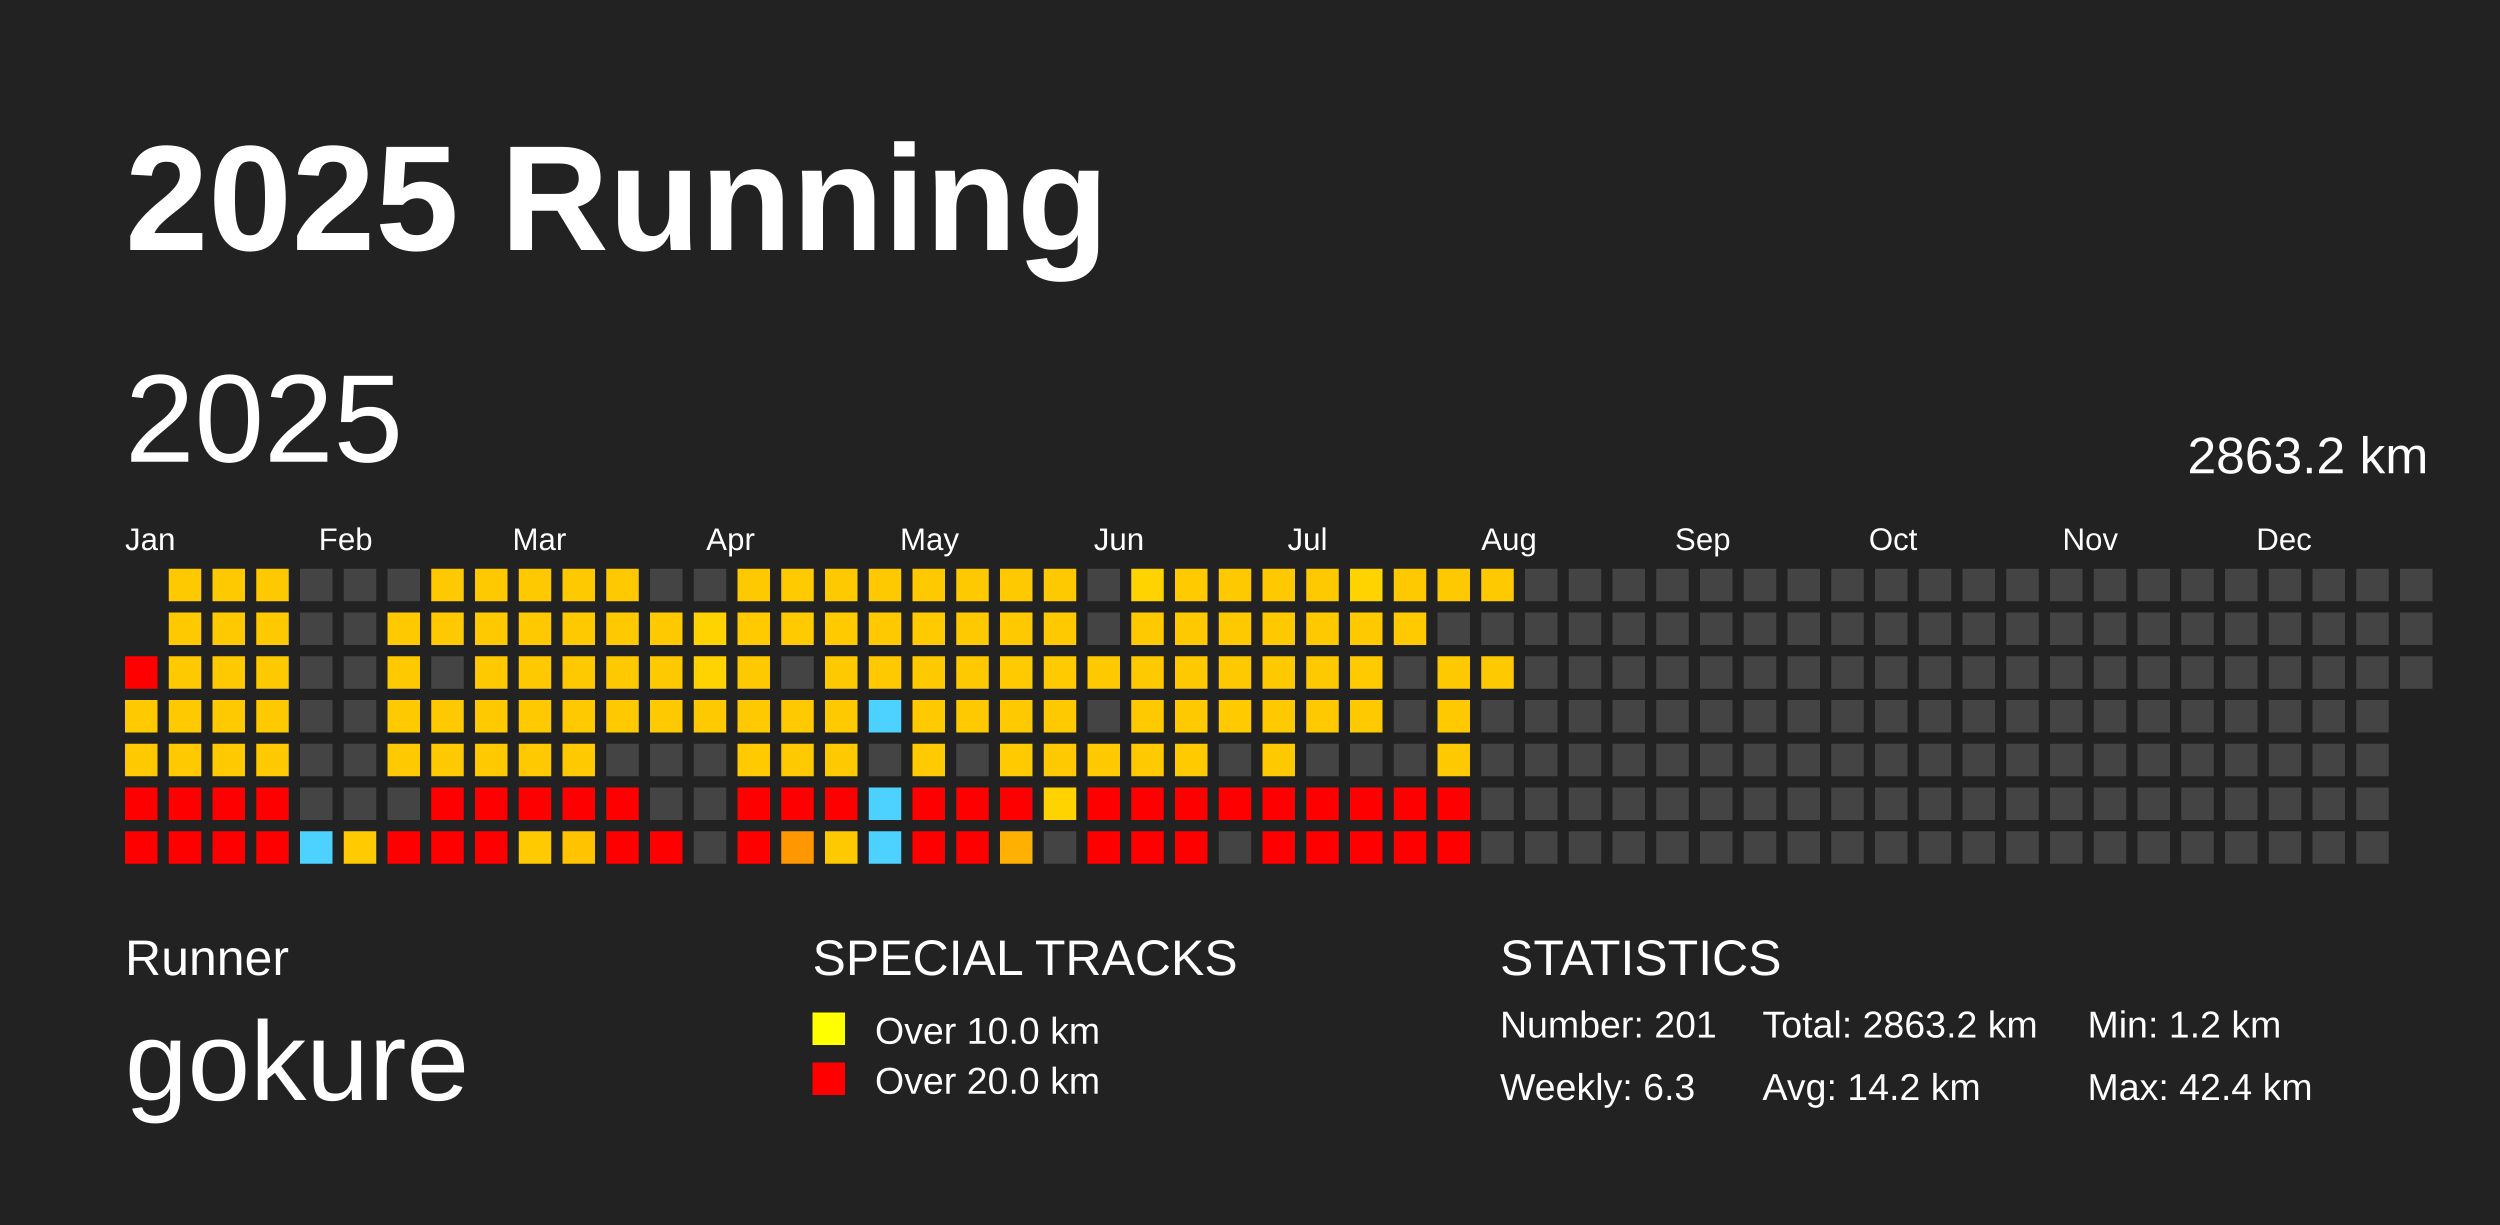
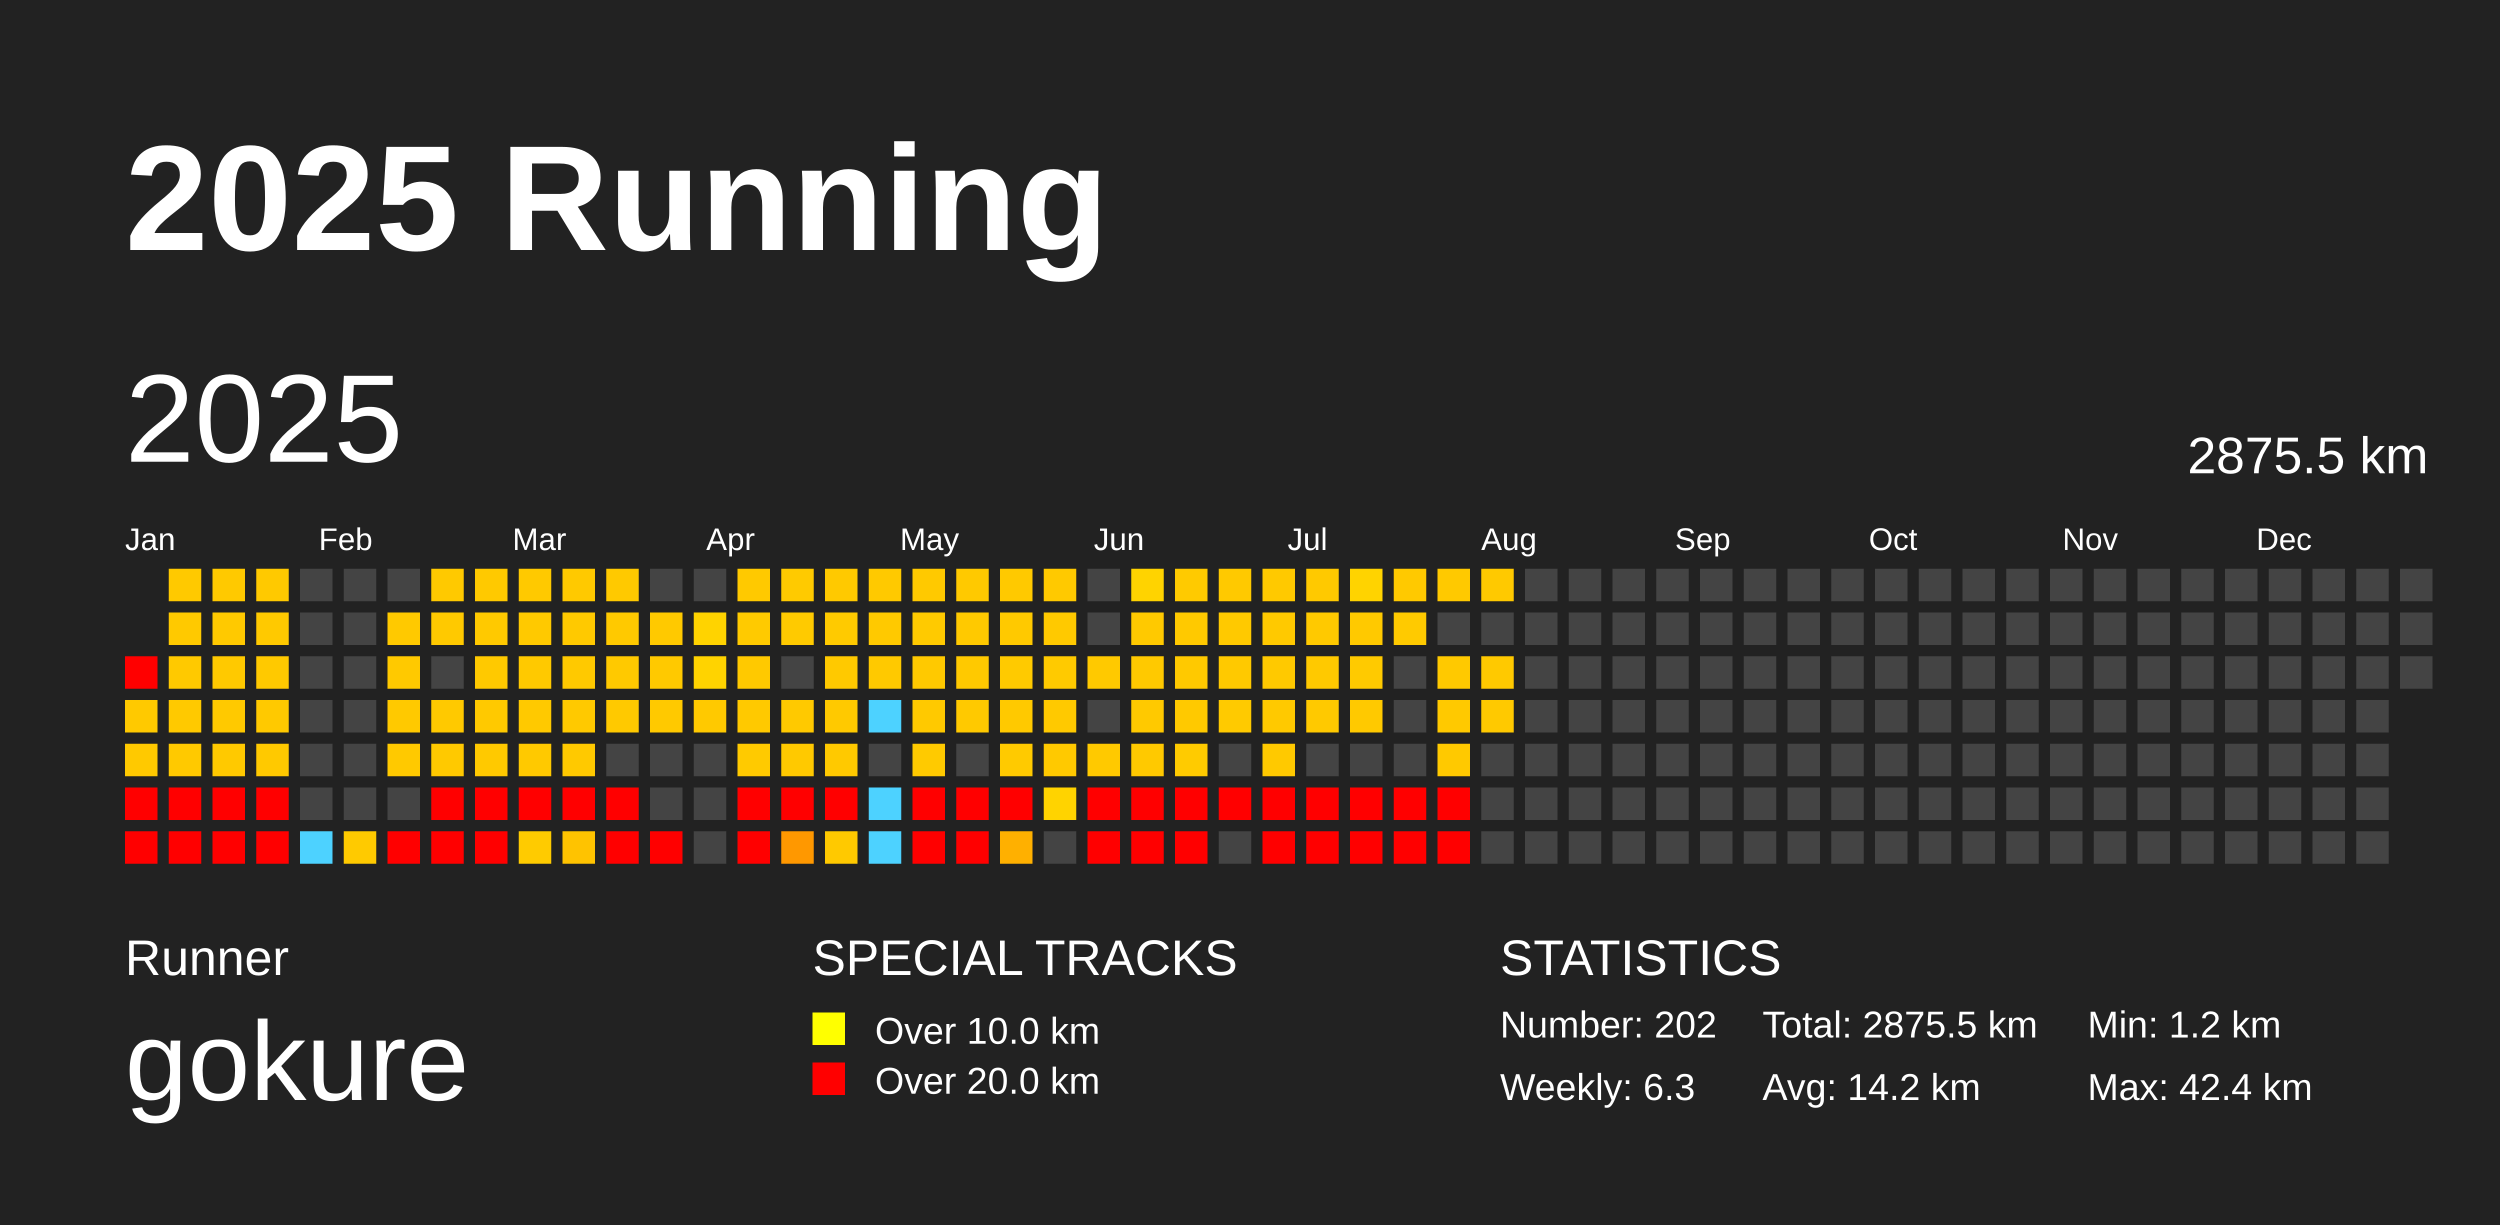
<svg xmlns="http://www.w3.org/2000/svg" baseProfile="full" height="98mm" version="1.1" viewBox="0,0,200,98" width="200mm">
  <defs />
  <rect fill="#222222" height="98" width="200" x="0" y="0" />
  <text fill="#FFFFFF" style="font-size:12px; font-family:Arial; font-weight:bold;" x="10" y="20">2025 Running</text>
  <text fill="#FFFFFF" style="font-size:4px; font-family:Arial" x="10" y="78">Runner</text>
  <text fill="#FFFFFF" style="font-size:9px; font-family:Arial" x="10" y="88">gokure</text>
  <text fill="#FFFFFF" style="font-size:4px; font-family:Arial" x="65" y="78">SPECIAL TRACKS</text>
  <rect fill="yellow" height="2.6" width="2.6" x="65" y="81" />
  <text fill="#FFFFFF" style="font-size:3px; font-family:Arial" x="70" y="83.5">Over 10.0 km</text>
  <rect fill="red" height="2.6" width="2.6" x="65" y="85" />
  <text fill="#FFFFFF" style="font-size:3px; font-family:Arial" x="70" y="87.5">Over 20.0 km</text>
  <text fill="#FFFFFF" style="font-size:4px; font-family:Arial" x="120" y="78">STATISTICS</text>
-   <text fill="#FFFFFF" style="font-size:3px; font-family:Arial" x="120" y="83">Number: 201</text>
+   <text fill="#FFFFFF" style="font-size:3px; font-family:Arial" x="120" y="83">Number: 202</text>
  <text fill="#FFFFFF" style="font-size:3px; font-family:Arial" x="120" y="88">Weekly: 6.3</text>
-   <text fill="#FFFFFF" style="font-size:3px; font-family:Arial" x="141" y="83">Total: 2863.2 km</text>
+   <text fill="#FFFFFF" style="font-size:3px; font-family:Arial" x="141" y="83">Total: 2875.5 km</text>
  <text fill="#FFFFFF" style="font-size:3px; font-family:Arial" x="141" y="88">Avg: 14.2 km</text>
  <text fill="#FFFFFF" style="font-size:3px; font-family:Arial" x="167" y="83">Min: 1.2 km</text>
  <text fill="#FFFFFF" style="font-size:3px; font-family:Arial" x="167" y="88">Max: 42.4 km</text>
  <text dominant-baseline="hanging" fill="#FFFFFF" style="font-size:10.0px; font-family:Arial;" x="10" y="30">2025</text>
-   <text dominant-baseline="hanging" fill="#FFFFFF" style="font-size:4.125px; font-family:Arial;" x="175" y="35">2863.2 km</text>
+   <text dominant-baseline="hanging" fill="#FFFFFF" style="font-size:4.125px; font-family:Arial;" x="175" y="35">2875.5 km</text>
  <text fill="#FFFFFF" style="font-size:2.5px; font-family:Arial" x="10.0" y="44">Jan</text>
  <text fill="#FFFFFF" style="font-size:2.5px; font-family:Arial" x="25.5" y="44">Feb</text>
  <text fill="#FFFFFF" style="font-size:2.5px; font-family:Arial" x="41.0" y="44">Mar</text>
  <text fill="#FFFFFF" style="font-size:2.5px; font-family:Arial" x="56.5" y="44">Apr</text>
  <text fill="#FFFFFF" style="font-size:2.5px; font-family:Arial" x="72.0" y="44">May</text>
  <text fill="#FFFFFF" style="font-size:2.5px; font-family:Arial" x="87.5" y="44">Jun</text>
  <text fill="#FFFFFF" style="font-size:2.5px; font-family:Arial" x="103.0" y="44">Jul</text>
  <text fill="#FFFFFF" style="font-size:2.5px; font-family:Arial" x="118.5" y="44">Aug</text>
  <text fill="#FFFFFF" style="font-size:2.5px; font-family:Arial" x="134.0" y="44">Sep</text>
  <text fill="#FFFFFF" style="font-size:2.5px; font-family:Arial" x="149.5" y="44">Oct</text>
  <text fill="#FFFFFF" style="font-size:2.5px; font-family:Arial" x="165.0" y="44">Nov</text>
  <text fill="#FFFFFF" style="font-size:2.5px; font-family:Arial" x="180.5" y="44">Dec</text>
  <rect fill="red" height="2.6" width="2.6" x="10.0" y="52.5" />
  <rect fill="#ffc900" height="2.6" width="2.6" x="10.0" y="56.0" />
  <rect fill="#ffc900" height="2.6" width="2.6" x="10.0" y="59.5" />
  <rect fill="red" height="2.6" width="2.6" x="10.0" y="63.0" />
  <rect fill="red" height="2.6" width="2.6" x="10.0" y="66.5" />
  <rect fill="#ffc900" height="2.6" width="2.6" x="13.5" y="45.5" />
  <rect fill="#ffc900" height="2.6" width="2.6" x="13.5" y="49.0" />
  <rect fill="#ffc900" height="2.6" width="2.6" x="13.5" y="52.5" />
  <rect fill="#ffc900" height="2.6" width="2.6" x="13.5" y="56.0" />
  <rect fill="#ffc900" height="2.6" width="2.6" x="13.5" y="59.5" />
  <rect fill="red" height="2.6" width="2.6" x="13.5" y="63.0" />
  <rect fill="red" height="2.6" width="2.6" x="13.5" y="66.5" />
  <rect fill="#ffc900" height="2.6" width="2.6" x="17.0" y="45.5" />
  <rect fill="#ffc900" height="2.6" width="2.6" x="17.0" y="49.0" />
  <rect fill="#ffc900" height="2.6" width="2.6" x="17.0" y="52.5" />
  <rect fill="#ffc900" height="2.6" width="2.6" x="17.0" y="56.0" />
  <rect fill="#ffc900" height="2.6" width="2.6" x="17.0" y="59.5" />
  <rect fill="red" height="2.6" width="2.6" x="17.0" y="63.0" />
  <rect fill="red" height="2.6" width="2.6" x="17.0" y="66.5" />
  <rect fill="#ffc900" height="2.6" width="2.6" x="20.5" y="45.5" />
  <rect fill="#ffc900" height="2.6" width="2.6" x="20.5" y="49.0" />
  <rect fill="#ffc900" height="2.6" width="2.6" x="20.5" y="52.5" />
  <rect fill="#ffc900" height="2.6" width="2.6" x="20.5" y="56.0" />
  <rect fill="#ffc900" height="2.6" width="2.6" x="20.5" y="59.5" />
  <rect fill="red" height="2.6" width="2.6" x="20.5" y="63.0" />
  <rect fill="red" height="2.6" width="2.6" x="20.5" y="66.5" />
  <rect fill="#444444" height="2.6" width="2.6" x="24.0" y="45.5" />
  <rect fill="#444444" height="2.6" width="2.6" x="24.0" y="49.0" />
  <rect fill="#444444" height="2.6" width="2.6" x="24.0" y="52.5" />
  <rect fill="#444444" height="2.6" width="2.6" x="24.0" y="56.0" />
  <rect fill="#444444" height="2.6" width="2.6" x="24.0" y="59.5" />
  <rect fill="#444444" height="2.6" width="2.6" x="24.0" y="63.0" />
  <rect fill="#4dd2ff" height="2.6" width="2.6" x="24.0" y="66.5" />
  <rect fill="#444444" height="2.6" width="2.6" x="27.5" y="45.5" />
  <rect fill="#444444" height="2.6" width="2.6" x="27.5" y="49.0" />
  <rect fill="#444444" height="2.6" width="2.6" x="27.5" y="52.5" />
  <rect fill="#444444" height="2.6" width="2.6" x="27.5" y="56.0" />
  <rect fill="#444444" height="2.6" width="2.6" x="27.5" y="59.5" />
  <rect fill="#444444" height="2.6" width="2.6" x="27.5" y="63.0" />
  <rect fill="#ffca00" height="2.6" width="2.6" x="27.5" y="66.5" />
  <rect fill="#444444" height="2.6" width="2.6" x="31.0" y="45.5" />
  <rect fill="#ffc900" height="2.6" width="2.6" x="31.0" y="49.0" />
  <rect fill="#ffc900" height="2.6" width="2.6" x="31.0" y="52.5" />
  <rect fill="#ffc900" height="2.6" width="2.6" x="31.0" y="56.0" />
  <rect fill="#ffc900" height="2.6" width="2.6" x="31.0" y="59.5" />
  <rect fill="#444444" height="2.6" width="2.6" x="31.0" y="63.0" />
  <rect fill="red" height="2.6" width="2.6" x="31.0" y="66.5" />
  <rect fill="#ffc900" height="2.6" width="2.6" x="34.5" y="45.5" />
  <rect fill="#ffc900" height="2.6" width="2.6" x="34.5" y="49.0" />
  <rect fill="#444444" height="2.6" width="2.6" x="34.5" y="52.5" />
  <rect fill="#ffc900" height="2.6" width="2.6" x="34.5" y="56.0" />
  <rect fill="#ffc900" height="2.6" width="2.6" x="34.5" y="59.5" />
  <rect fill="red" height="2.6" width="2.6" x="34.5" y="63.0" />
  <rect fill="red" height="2.6" width="2.6" x="34.5" y="66.5" />
  <rect fill="#ffc900" height="2.6" width="2.6" x="38.0" y="45.5" />
  <rect fill="#ffc900" height="2.6" width="2.6" x="38.0" y="49.0" />
  <rect fill="#ffc900" height="2.6" width="2.6" x="38.0" y="52.5" />
  <rect fill="#ffc900" height="2.6" width="2.6" x="38.0" y="56.0" />
  <rect fill="#ffc900" height="2.6" width="2.6" x="38.0" y="59.5" />
  <rect fill="red" height="2.6" width="2.6" x="38.0" y="63.0" />
  <rect fill="red" height="2.6" width="2.6" x="38.0" y="66.5" />
  <rect fill="#ffc900" height="2.6" width="2.6" x="41.5" y="45.5" />
  <rect fill="#ffc900" height="2.6" width="2.6" x="41.5" y="49.0" />
  <rect fill="#ffc900" height="2.6" width="2.6" x="41.5" y="52.5" />
  <rect fill="#ffc900" height="2.6" width="2.6" x="41.5" y="56.0" />
  <rect fill="#ffc900" height="2.6" width="2.6" x="41.5" y="59.5" />
  <rect fill="red" height="2.6" width="2.6" x="41.5" y="63.0" />
  <rect fill="#ffcb00" height="2.6" width="2.6" x="41.5" y="66.5" />
  <rect fill="#ffc900" height="2.6" width="2.6" x="45.0" y="45.5" />
  <rect fill="#ffc900" height="2.6" width="2.6" x="45.0" y="49.0" />
  <rect fill="#ffc900" height="2.6" width="2.6" x="45.0" y="52.5" />
  <rect fill="#ffc900" height="2.6" width="2.6" x="45.0" y="56.0" />
  <rect fill="#ffc900" height="2.6" width="2.6" x="45.0" y="59.5" />
  <rect fill="red" height="2.6" width="2.6" x="45.0" y="63.0" />
  <rect fill="#ffc300" height="2.6" width="2.6" x="45.0" y="66.5" />
  <rect fill="#ffc900" height="2.6" width="2.6" x="48.5" y="45.5" />
  <rect fill="#ffc900" height="2.6" width="2.6" x="48.5" y="49.0" />
  <rect fill="#ffc900" height="2.6" width="2.6" x="48.5" y="52.5" />
  <rect fill="#ffc900" height="2.6" width="2.6" x="48.5" y="56.0" />
  <rect fill="#444444" height="2.6" width="2.6" x="48.5" y="59.5" />
  <rect fill="red" height="2.6" width="2.6" x="48.5" y="63.0" />
  <rect fill="red" height="2.6" width="2.6" x="48.5" y="66.5" />
  <rect fill="#444444" height="2.6" width="2.6" x="52.0" y="45.5" />
  <rect fill="#ffc900" height="2.6" width="2.6" x="52.0" y="49.0" />
  <rect fill="#ffc900" height="2.6" width="2.6" x="52.0" y="52.5" />
  <rect fill="#ffc900" height="2.6" width="2.6" x="52.0" y="56.0" />
  <rect fill="#444444" height="2.6" width="2.6" x="52.0" y="59.5" />
  <rect fill="#444444" height="2.6" width="2.6" x="52.0" y="63.0" />
  <rect fill="red" height="2.6" width="2.6" x="52.0" y="66.5" />
  <rect fill="#444444" height="2.6" width="2.6" x="55.5" y="45.5" />
  <rect fill="#ffd300" height="2.6" width="2.6" x="55.5" y="49.0" />
  <rect fill="#ffd300" height="2.6" width="2.6" x="55.5" y="52.5" />
  <rect fill="#ffc900" height="2.6" width="2.6" x="55.5" y="56.0" />
  <rect fill="#444444" height="2.6" width="2.6" x="55.5" y="59.5" />
  <rect fill="#444444" height="2.6" width="2.6" x="55.5" y="63.0" />
  <rect fill="#444444" height="2.6" width="2.6" x="55.5" y="66.5" />
  <rect fill="#ffc900" height="2.6" width="2.6" x="59.0" y="45.5" />
  <rect fill="#ffca00" height="2.6" width="2.6" x="59.0" y="49.0" />
  <rect fill="#ffc900" height="2.6" width="2.6" x="59.0" y="52.5" />
  <rect fill="#ffc900" height="2.6" width="2.6" x="59.0" y="56.0" />
  <rect fill="#ffca00" height="2.6" width="2.6" x="59.0" y="59.5" />
  <rect fill="red" height="2.6" width="2.6" x="59.0" y="63.0" />
  <rect fill="red" height="2.6" width="2.6" x="59.0" y="66.5" />
  <rect fill="#ffca00" height="2.6" width="2.6" x="62.5" y="45.5" />
  <rect fill="#ffca00" height="2.6" width="2.6" x="62.5" y="49.0" />
  <rect fill="#444444" height="2.6" width="2.6" x="62.5" y="52.5" />
  <rect fill="#ffc900" height="2.6" width="2.6" x="62.5" y="56.0" />
  <rect fill="#ffc900" height="2.6" width="2.6" x="62.5" y="59.5" />
  <rect fill="red" height="2.6" width="2.6" x="62.5" y="63.0" />
  <rect fill="#ff9800" height="2.6" width="2.6" x="62.5" y="66.5" />
  <rect fill="#ffc900" height="2.6" width="2.6" x="66.0" y="45.5" />
  <rect fill="#ffca00" height="2.6" width="2.6" x="66.0" y="49.0" />
  <rect fill="#ffc900" height="2.6" width="2.6" x="66.0" y="52.5" />
  <rect fill="#ffc900" height="2.6" width="2.6" x="66.0" y="56.0" />
  <rect fill="#ffc900" height="2.6" width="2.6" x="66.0" y="59.5" />
  <rect fill="red" height="2.6" width="2.6" x="66.0" y="63.0" />
  <rect fill="#ffc900" height="2.6" width="2.6" x="66.0" y="66.5" />
  <rect fill="#ffc900" height="2.6" width="2.6" x="69.5" y="45.5" />
  <rect fill="#ffc900" height="2.6" width="2.6" x="69.5" y="49.0" />
  <rect fill="#ffc900" height="2.6" width="2.6" x="69.5" y="52.5" />
  <rect fill="#4dd2ff" height="2.6" width="2.6" x="69.5" y="56.0" />
  <rect fill="#444444" height="2.6" width="2.6" x="69.5" y="59.5" />
  <rect fill="#4dd2ff" height="2.6" width="2.6" x="69.5" y="63.0" />
  <rect fill="#4dd2ff" height="2.6" width="2.6" x="69.5" y="66.5" />
  <rect fill="#ffc900" height="2.6" width="2.6" x="73.0" y="45.5" />
  <rect fill="#ffca00" height="2.6" width="2.6" x="73.0" y="49.0" />
  <rect fill="#ffc900" height="2.6" width="2.6" x="73.0" y="52.5" />
  <rect fill="#ffc900" height="2.6" width="2.6" x="73.0" y="56.0" />
  <rect fill="#ffca00" height="2.6" width="2.6" x="73.0" y="59.5" />
  <rect fill="red" height="2.6" width="2.6" x="73.0" y="63.0" />
  <rect fill="red" height="2.6" width="2.6" x="73.0" y="66.5" />
  <rect fill="#ffc900" height="2.6" width="2.6" x="76.5" y="45.5" />
  <rect fill="#ffc900" height="2.6" width="2.6" x="76.5" y="49.0" />
  <rect fill="#ffc900" height="2.6" width="2.6" x="76.5" y="52.5" />
  <rect fill="#ffc900" height="2.6" width="2.6" x="76.5" y="56.0" />
  <rect fill="#444444" height="2.6" width="2.6" x="76.5" y="59.5" />
  <rect fill="red" height="2.6" width="2.6" x="76.5" y="63.0" />
  <rect fill="red" height="2.6" width="2.6" x="76.5" y="66.5" />
  <rect fill="#ffc900" height="2.6" width="2.6" x="80.0" y="45.5" />
  <rect fill="#ffc900" height="2.6" width="2.6" x="80.0" y="49.0" />
  <rect fill="#ffca00" height="2.6" width="2.6" x="80.0" y="52.5" />
  <rect fill="#ffc900" height="2.6" width="2.6" x="80.0" y="56.0" />
  <rect fill="#ffca00" height="2.6" width="2.6" x="80.0" y="59.5" />
  <rect fill="red" height="2.6" width="2.6" x="80.0" y="63.0" />
  <rect fill="#ffb000" height="2.6" width="2.6" x="80.0" y="66.5" />
  <rect fill="#ffc900" height="2.6" width="2.6" x="83.5" y="45.5" />
  <rect fill="#ffc900" height="2.6" width="2.6" x="83.5" y="49.0" />
  <rect fill="#ffca00" height="2.6" width="2.6" x="83.5" y="52.5" />
  <rect fill="#ffc900" height="2.6" width="2.6" x="83.5" y="56.0" />
  <rect fill="#ffc900" height="2.6" width="2.6" x="83.5" y="59.5" />
  <rect fill="#ffd300" height="2.6" width="2.6" x="83.5" y="63.0" />
  <rect fill="#444444" height="2.6" width="2.6" x="83.5" y="66.5" />
  <rect fill="#444444" height="2.6" width="2.6" x="87.0" y="45.5" />
  <rect fill="#444444" height="2.6" width="2.6" x="87.0" y="49.0" />
  <rect fill="#ffc900" height="2.6" width="2.6" x="87.0" y="52.5" />
  <rect fill="#444444" height="2.6" width="2.6" x="87.0" y="56.0" />
  <rect fill="#ffc900" height="2.6" width="2.6" x="87.0" y="59.5" />
  <rect fill="red" height="2.6" width="2.6" x="87.0" y="63.0" />
  <rect fill="red" height="2.6" width="2.6" x="87.0" y="66.5" />
  <rect fill="#ffd300" height="2.6" width="2.6" x="90.5" y="45.5" />
  <rect fill="#ffc900" height="2.6" width="2.6" x="90.5" y="49.0" />
  <rect fill="#ffc900" height="2.6" width="2.6" x="90.5" y="52.5" />
  <rect fill="#ffc900" height="2.6" width="2.6" x="90.5" y="56.0" />
  <rect fill="#ffc900" height="2.6" width="2.6" x="90.5" y="59.5" />
  <rect fill="red" height="2.6" width="2.6" x="90.5" y="63.0" />
  <rect fill="red" height="2.6" width="2.6" x="90.5" y="66.5" />
  <rect fill="#ffca00" height="2.6" width="2.6" x="94.0" y="45.5" />
  <rect fill="#ffc900" height="2.6" width="2.6" x="94.0" y="49.0" />
  <rect fill="#ffc900" height="2.6" width="2.6" x="94.0" y="52.5" />
  <rect fill="#ffc900" height="2.6" width="2.6" x="94.0" y="56.0" />
  <rect fill="#ffcb00" height="2.6" width="2.6" x="94.0" y="59.5" />
  <rect fill="red" height="2.6" width="2.6" x="94.0" y="63.0" />
  <rect fill="red" height="2.6" width="2.6" x="94.0" y="66.5" />
  <rect fill="#ffc900" height="2.6" width="2.6" x="97.5" y="45.5" />
  <rect fill="#ffc900" height="2.6" width="2.6" x="97.5" y="49.0" />
  <rect fill="#ffc900" height="2.6" width="2.6" x="97.5" y="52.5" />
  <rect fill="#ffca00" height="2.6" width="2.6" x="97.5" y="56.0" />
  <rect fill="#444444" height="2.6" width="2.6" x="97.5" y="59.5" />
  <rect fill="red" height="2.6" width="2.6" x="97.5" y="63.0" />
  <rect fill="#444444" height="2.6" width="2.6" x="97.5" y="66.5" />
  <rect fill="#ffc900" height="2.6" width="2.6" x="101.0" y="45.5" />
  <rect fill="#ffc900" height="2.6" width="2.6" x="101.0" y="49.0" />
  <rect fill="#ffc900" height="2.6" width="2.6" x="101.0" y="52.5" />
  <rect fill="#ffc900" height="2.6" width="2.6" x="101.0" y="56.0" />
  <rect fill="#ffc900" height="2.6" width="2.6" x="101.0" y="59.5" />
  <rect fill="red" height="2.6" width="2.6" x="101.0" y="63.0" />
  <rect fill="red" height="2.6" width="2.6" x="101.0" y="66.5" />
  <rect fill="#ffc900" height="2.6" width="2.6" x="104.5" y="45.5" />
  <rect fill="#ffc900" height="2.6" width="2.6" x="104.5" y="49.0" />
  <rect fill="#ffc900" height="2.6" width="2.6" x="104.5" y="52.5" />
  <rect fill="#ffc900" height="2.6" width="2.6" x="104.5" y="56.0" />
  <rect fill="#444444" height="2.6" width="2.6" x="104.5" y="59.5" />
  <rect fill="red" height="2.6" width="2.6" x="104.5" y="63.0" />
  <rect fill="red" height="2.6" width="2.6" x="104.5" y="66.5" />
  <rect fill="#ffd300" height="2.6" width="2.6" x="108.0" y="45.5" />
  <rect fill="#ffc900" height="2.6" width="2.6" x="108.0" y="49.0" />
  <rect fill="#ffca00" height="2.6" width="2.6" x="108.0" y="52.5" />
  <rect fill="#ffc900" height="2.6" width="2.6" x="108.0" y="56.0" />
  <rect fill="#444444" height="2.6" width="2.6" x="108.0" y="59.5" />
  <rect fill="red" height="2.6" width="2.6" x="108.0" y="63.0" />
  <rect fill="red" height="2.6" width="2.6" x="108.0" y="66.5" />
  <rect fill="#ffc900" height="2.6" width="2.6" x="111.5" y="45.5" />
  <rect fill="#ffca00" height="2.6" width="2.6" x="111.5" y="49.0" />
  <rect fill="#444444" height="2.6" width="2.6" x="111.5" y="52.5" />
  <rect fill="#444444" height="2.6" width="2.6" x="111.5" y="56.0" />
  <rect fill="#444444" height="2.6" width="2.6" x="111.5" y="59.5" />
  <rect fill="red" height="2.6" width="2.6" x="111.5" y="63.0" />
  <rect fill="red" height="2.6" width="2.6" x="111.5" y="66.5" />
  <rect fill="#ffc900" height="2.6" width="2.6" x="115.0" y="45.5" />
  <rect fill="#444444" height="2.6" width="2.6" x="115.0" y="49.0" />
  <rect fill="#ffc900" height="2.6" width="2.6" x="115.0" y="52.5" />
  <rect fill="#ffc900" height="2.6" width="2.6" x="115.0" y="56.0" />
  <rect fill="#ffc900" height="2.6" width="2.6" x="115.0" y="59.5" />
  <rect fill="red" height="2.6" width="2.6" x="115.0" y="63.0" />
  <rect fill="red" height="2.6" width="2.6" x="115.0" y="66.5" />
  <rect fill="#ffc900" height="2.6" width="2.6" x="118.5" y="45.5" />
  <rect fill="#444444" height="2.6" width="2.6" x="118.5" y="49.0" />
  <rect fill="#ffc900" height="2.6" width="2.6" x="118.5" y="52.5" />
-   <rect fill="#444444" height="2.6" width="2.6" x="118.5" y="56.0" />
+   <rect fill="#ffc900" height="2.6" width="2.6" x="118.5" y="56.0" />
  <rect fill="#444444" height="2.6" width="2.6" x="118.5" y="59.5" />
  <rect fill="#444444" height="2.6" width="2.6" x="118.5" y="63.0" />
  <rect fill="#444444" height="2.6" width="2.6" x="118.5" y="66.5" />
  <rect fill="#444444" height="2.6" width="2.6" x="122.0" y="45.5" />
  <rect fill="#444444" height="2.6" width="2.6" x="122.0" y="49.0" />
  <rect fill="#444444" height="2.6" width="2.6" x="122.0" y="52.5" />
  <rect fill="#444444" height="2.6" width="2.6" x="122.0" y="56.0" />
  <rect fill="#444444" height="2.6" width="2.6" x="122.0" y="59.5" />
  <rect fill="#444444" height="2.6" width="2.6" x="122.0" y="63.0" />
  <rect fill="#444444" height="2.6" width="2.6" x="122.0" y="66.5" />
  <rect fill="#444444" height="2.6" width="2.6" x="125.5" y="45.5" />
  <rect fill="#444444" height="2.6" width="2.6" x="125.5" y="49.0" />
  <rect fill="#444444" height="2.6" width="2.6" x="125.5" y="52.5" />
  <rect fill="#444444" height="2.6" width="2.6" x="125.5" y="56.0" />
  <rect fill="#444444" height="2.6" width="2.6" x="125.5" y="59.5" />
  <rect fill="#444444" height="2.6" width="2.6" x="125.5" y="63.0" />
  <rect fill="#444444" height="2.6" width="2.6" x="125.5" y="66.5" />
  <rect fill="#444444" height="2.6" width="2.6" x="129.0" y="45.5" />
  <rect fill="#444444" height="2.6" width="2.6" x="129.0" y="49.0" />
  <rect fill="#444444" height="2.6" width="2.6" x="129.0" y="52.5" />
  <rect fill="#444444" height="2.6" width="2.6" x="129.0" y="56.0" />
  <rect fill="#444444" height="2.6" width="2.6" x="129.0" y="59.5" />
  <rect fill="#444444" height="2.6" width="2.6" x="129.0" y="63.0" />
  <rect fill="#444444" height="2.6" width="2.6" x="129.0" y="66.5" />
  <rect fill="#444444" height="2.6" width="2.6" x="132.5" y="45.5" />
  <rect fill="#444444" height="2.6" width="2.6" x="132.5" y="49.0" />
  <rect fill="#444444" height="2.6" width="2.6" x="132.5" y="52.5" />
  <rect fill="#444444" height="2.6" width="2.6" x="132.5" y="56.0" />
  <rect fill="#444444" height="2.6" width="2.6" x="132.5" y="59.5" />
  <rect fill="#444444" height="2.6" width="2.6" x="132.5" y="63.0" />
  <rect fill="#444444" height="2.6" width="2.6" x="132.5" y="66.5" />
  <rect fill="#444444" height="2.6" width="2.6" x="136.0" y="45.5" />
  <rect fill="#444444" height="2.6" width="2.6" x="136.0" y="49.0" />
  <rect fill="#444444" height="2.6" width="2.6" x="136.0" y="52.5" />
  <rect fill="#444444" height="2.6" width="2.6" x="136.0" y="56.0" />
  <rect fill="#444444" height="2.6" width="2.6" x="136.0" y="59.5" />
  <rect fill="#444444" height="2.6" width="2.6" x="136.0" y="63.0" />
  <rect fill="#444444" height="2.6" width="2.6" x="136.0" y="66.5" />
  <rect fill="#444444" height="2.6" width="2.6" x="139.5" y="45.5" />
  <rect fill="#444444" height="2.6" width="2.6" x="139.5" y="49.0" />
  <rect fill="#444444" height="2.6" width="2.6" x="139.5" y="52.5" />
  <rect fill="#444444" height="2.6" width="2.6" x="139.5" y="56.0" />
  <rect fill="#444444" height="2.6" width="2.6" x="139.5" y="59.5" />
  <rect fill="#444444" height="2.6" width="2.6" x="139.5" y="63.0" />
  <rect fill="#444444" height="2.6" width="2.6" x="139.5" y="66.5" />
  <rect fill="#444444" height="2.6" width="2.6" x="143.0" y="45.5" />
  <rect fill="#444444" height="2.6" width="2.6" x="143.0" y="49.0" />
  <rect fill="#444444" height="2.6" width="2.6" x="143.0" y="52.5" />
  <rect fill="#444444" height="2.6" width="2.6" x="143.0" y="56.0" />
  <rect fill="#444444" height="2.6" width="2.6" x="143.0" y="59.5" />
  <rect fill="#444444" height="2.6" width="2.6" x="143.0" y="63.0" />
  <rect fill="#444444" height="2.6" width="2.6" x="143.0" y="66.5" />
  <rect fill="#444444" height="2.6" width="2.6" x="146.5" y="45.5" />
  <rect fill="#444444" height="2.6" width="2.6" x="146.5" y="49.0" />
  <rect fill="#444444" height="2.6" width="2.6" x="146.5" y="52.5" />
  <rect fill="#444444" height="2.6" width="2.6" x="146.5" y="56.0" />
  <rect fill="#444444" height="2.6" width="2.6" x="146.5" y="59.5" />
  <rect fill="#444444" height="2.6" width="2.6" x="146.5" y="63.0" />
  <rect fill="#444444" height="2.6" width="2.6" x="146.5" y="66.5" />
  <rect fill="#444444" height="2.6" width="2.6" x="150.0" y="45.5" />
  <rect fill="#444444" height="2.6" width="2.6" x="150.0" y="49.0" />
  <rect fill="#444444" height="2.6" width="2.6" x="150.0" y="52.5" />
  <rect fill="#444444" height="2.6" width="2.6" x="150.0" y="56.0" />
  <rect fill="#444444" height="2.6" width="2.6" x="150.0" y="59.5" />
  <rect fill="#444444" height="2.6" width="2.6" x="150.0" y="63.0" />
  <rect fill="#444444" height="2.6" width="2.6" x="150.0" y="66.5" />
  <rect fill="#444444" height="2.6" width="2.6" x="153.5" y="45.5" />
  <rect fill="#444444" height="2.6" width="2.6" x="153.5" y="49.0" />
  <rect fill="#444444" height="2.6" width="2.6" x="153.5" y="52.5" />
  <rect fill="#444444" height="2.6" width="2.6" x="153.5" y="56.0" />
  <rect fill="#444444" height="2.6" width="2.6" x="153.5" y="59.5" />
  <rect fill="#444444" height="2.6" width="2.6" x="153.5" y="63.0" />
  <rect fill="#444444" height="2.6" width="2.6" x="153.5" y="66.5" />
  <rect fill="#444444" height="2.6" width="2.6" x="157.0" y="45.5" />
  <rect fill="#444444" height="2.6" width="2.6" x="157.0" y="49.0" />
  <rect fill="#444444" height="2.6" width="2.6" x="157.0" y="52.5" />
  <rect fill="#444444" height="2.6" width="2.6" x="157.0" y="56.0" />
  <rect fill="#444444" height="2.6" width="2.6" x="157.0" y="59.5" />
  <rect fill="#444444" height="2.6" width="2.6" x="157.0" y="63.0" />
  <rect fill="#444444" height="2.6" width="2.6" x="157.0" y="66.5" />
  <rect fill="#444444" height="2.6" width="2.6" x="160.5" y="45.5" />
  <rect fill="#444444" height="2.6" width="2.6" x="160.5" y="49.0" />
  <rect fill="#444444" height="2.6" width="2.6" x="160.5" y="52.5" />
  <rect fill="#444444" height="2.6" width="2.6" x="160.5" y="56.0" />
  <rect fill="#444444" height="2.6" width="2.6" x="160.5" y="59.5" />
  <rect fill="#444444" height="2.6" width="2.6" x="160.5" y="63.0" />
  <rect fill="#444444" height="2.6" width="2.6" x="160.5" y="66.5" />
  <rect fill="#444444" height="2.6" width="2.6" x="164.0" y="45.5" />
  <rect fill="#444444" height="2.6" width="2.6" x="164.0" y="49.0" />
  <rect fill="#444444" height="2.6" width="2.6" x="164.0" y="52.5" />
  <rect fill="#444444" height="2.6" width="2.6" x="164.0" y="56.0" />
  <rect fill="#444444" height="2.6" width="2.6" x="164.0" y="59.5" />
  <rect fill="#444444" height="2.6" width="2.6" x="164.0" y="63.0" />
  <rect fill="#444444" height="2.6" width="2.6" x="164.0" y="66.5" />
  <rect fill="#444444" height="2.6" width="2.6" x="167.5" y="45.5" />
  <rect fill="#444444" height="2.6" width="2.6" x="167.5" y="49.0" />
  <rect fill="#444444" height="2.6" width="2.6" x="167.5" y="52.5" />
  <rect fill="#444444" height="2.6" width="2.6" x="167.5" y="56.0" />
  <rect fill="#444444" height="2.6" width="2.6" x="167.5" y="59.5" />
  <rect fill="#444444" height="2.6" width="2.6" x="167.5" y="63.0" />
  <rect fill="#444444" height="2.6" width="2.6" x="167.5" y="66.5" />
  <rect fill="#444444" height="2.6" width="2.6" x="171.0" y="45.5" />
  <rect fill="#444444" height="2.6" width="2.6" x="171.0" y="49.0" />
  <rect fill="#444444" height="2.6" width="2.6" x="171.0" y="52.5" />
  <rect fill="#444444" height="2.6" width="2.6" x="171.0" y="56.0" />
  <rect fill="#444444" height="2.6" width="2.6" x="171.0" y="59.5" />
  <rect fill="#444444" height="2.6" width="2.6" x="171.0" y="63.0" />
  <rect fill="#444444" height="2.6" width="2.6" x="171.0" y="66.5" />
  <rect fill="#444444" height="2.6" width="2.6" x="174.5" y="45.5" />
  <rect fill="#444444" height="2.6" width="2.6" x="174.5" y="49.0" />
  <rect fill="#444444" height="2.6" width="2.6" x="174.5" y="52.5" />
  <rect fill="#444444" height="2.6" width="2.6" x="174.5" y="56.0" />
  <rect fill="#444444" height="2.6" width="2.6" x="174.5" y="59.5" />
  <rect fill="#444444" height="2.6" width="2.6" x="174.5" y="63.0" />
  <rect fill="#444444" height="2.6" width="2.6" x="174.5" y="66.5" />
  <rect fill="#444444" height="2.6" width="2.6" x="178.0" y="45.5" />
  <rect fill="#444444" height="2.6" width="2.6" x="178.0" y="49.0" />
  <rect fill="#444444" height="2.6" width="2.6" x="178.0" y="52.5" />
  <rect fill="#444444" height="2.6" width="2.6" x="178.0" y="56.0" />
  <rect fill="#444444" height="2.6" width="2.6" x="178.0" y="59.5" />
  <rect fill="#444444" height="2.6" width="2.6" x="178.0" y="63.0" />
  <rect fill="#444444" height="2.6" width="2.6" x="178.0" y="66.5" />
  <rect fill="#444444" height="2.6" width="2.6" x="181.5" y="45.5" />
  <rect fill="#444444" height="2.6" width="2.6" x="181.5" y="49.0" />
  <rect fill="#444444" height="2.6" width="2.6" x="181.5" y="52.5" />
  <rect fill="#444444" height="2.6" width="2.6" x="181.5" y="56.0" />
  <rect fill="#444444" height="2.6" width="2.6" x="181.5" y="59.5" />
  <rect fill="#444444" height="2.6" width="2.6" x="181.5" y="63.0" />
  <rect fill="#444444" height="2.6" width="2.6" x="181.5" y="66.5" />
  <rect fill="#444444" height="2.6" width="2.6" x="185.0" y="45.5" />
  <rect fill="#444444" height="2.6" width="2.6" x="185.0" y="49.0" />
  <rect fill="#444444" height="2.6" width="2.6" x="185.0" y="52.5" />
  <rect fill="#444444" height="2.6" width="2.6" x="185.0" y="56.0" />
  <rect fill="#444444" height="2.6" width="2.6" x="185.0" y="59.5" />
  <rect fill="#444444" height="2.6" width="2.6" x="185.0" y="63.0" />
  <rect fill="#444444" height="2.6" width="2.6" x="185.0" y="66.5" />
  <rect fill="#444444" height="2.6" width="2.6" x="188.5" y="45.5" />
  <rect fill="#444444" height="2.6" width="2.6" x="188.5" y="49.0" />
  <rect fill="#444444" height="2.6" width="2.6" x="188.5" y="52.5" />
  <rect fill="#444444" height="2.6" width="2.6" x="188.5" y="56.0" />
  <rect fill="#444444" height="2.6" width="2.6" x="188.5" y="59.5" />
  <rect fill="#444444" height="2.6" width="2.6" x="188.5" y="63.0" />
  <rect fill="#444444" height="2.6" width="2.6" x="188.5" y="66.5" />
  <rect fill="#444444" height="2.6" width="2.6" x="192.0" y="45.5" />
  <rect fill="#444444" height="2.6" width="2.6" x="192.0" y="49.0" />
  <rect fill="#444444" height="2.6" width="2.6" x="192.0" y="52.5" />
</svg>
